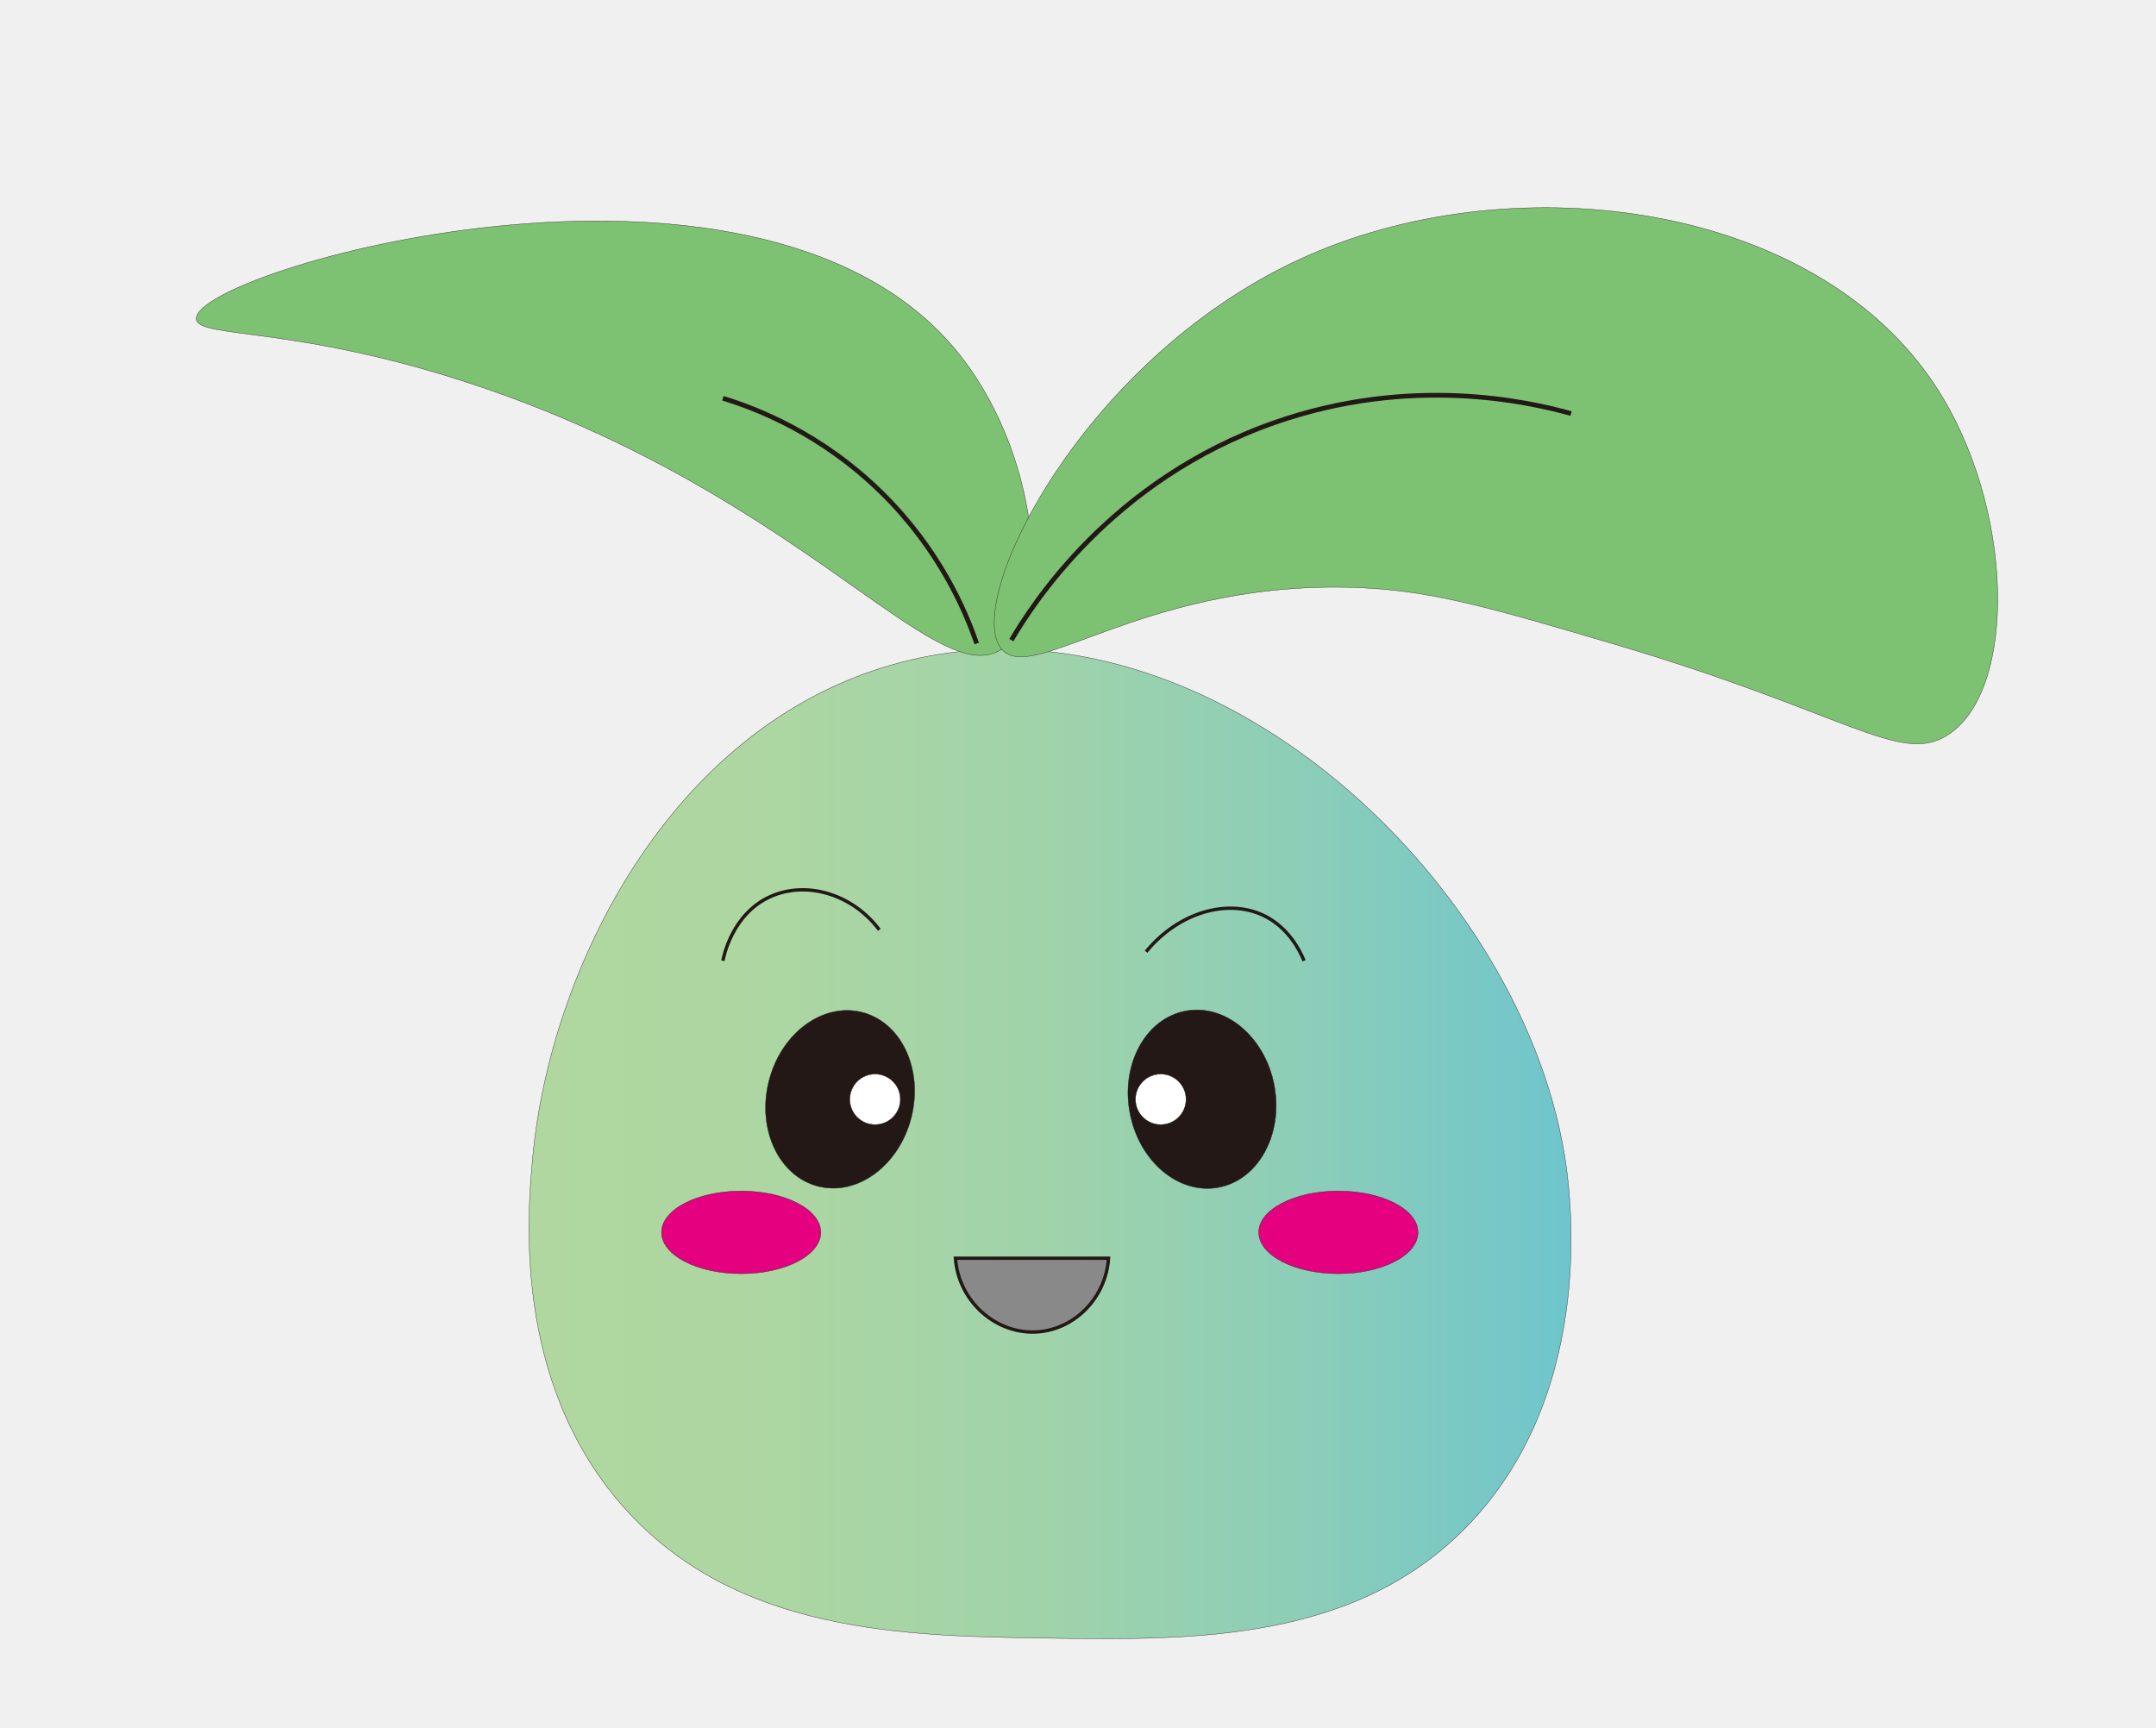
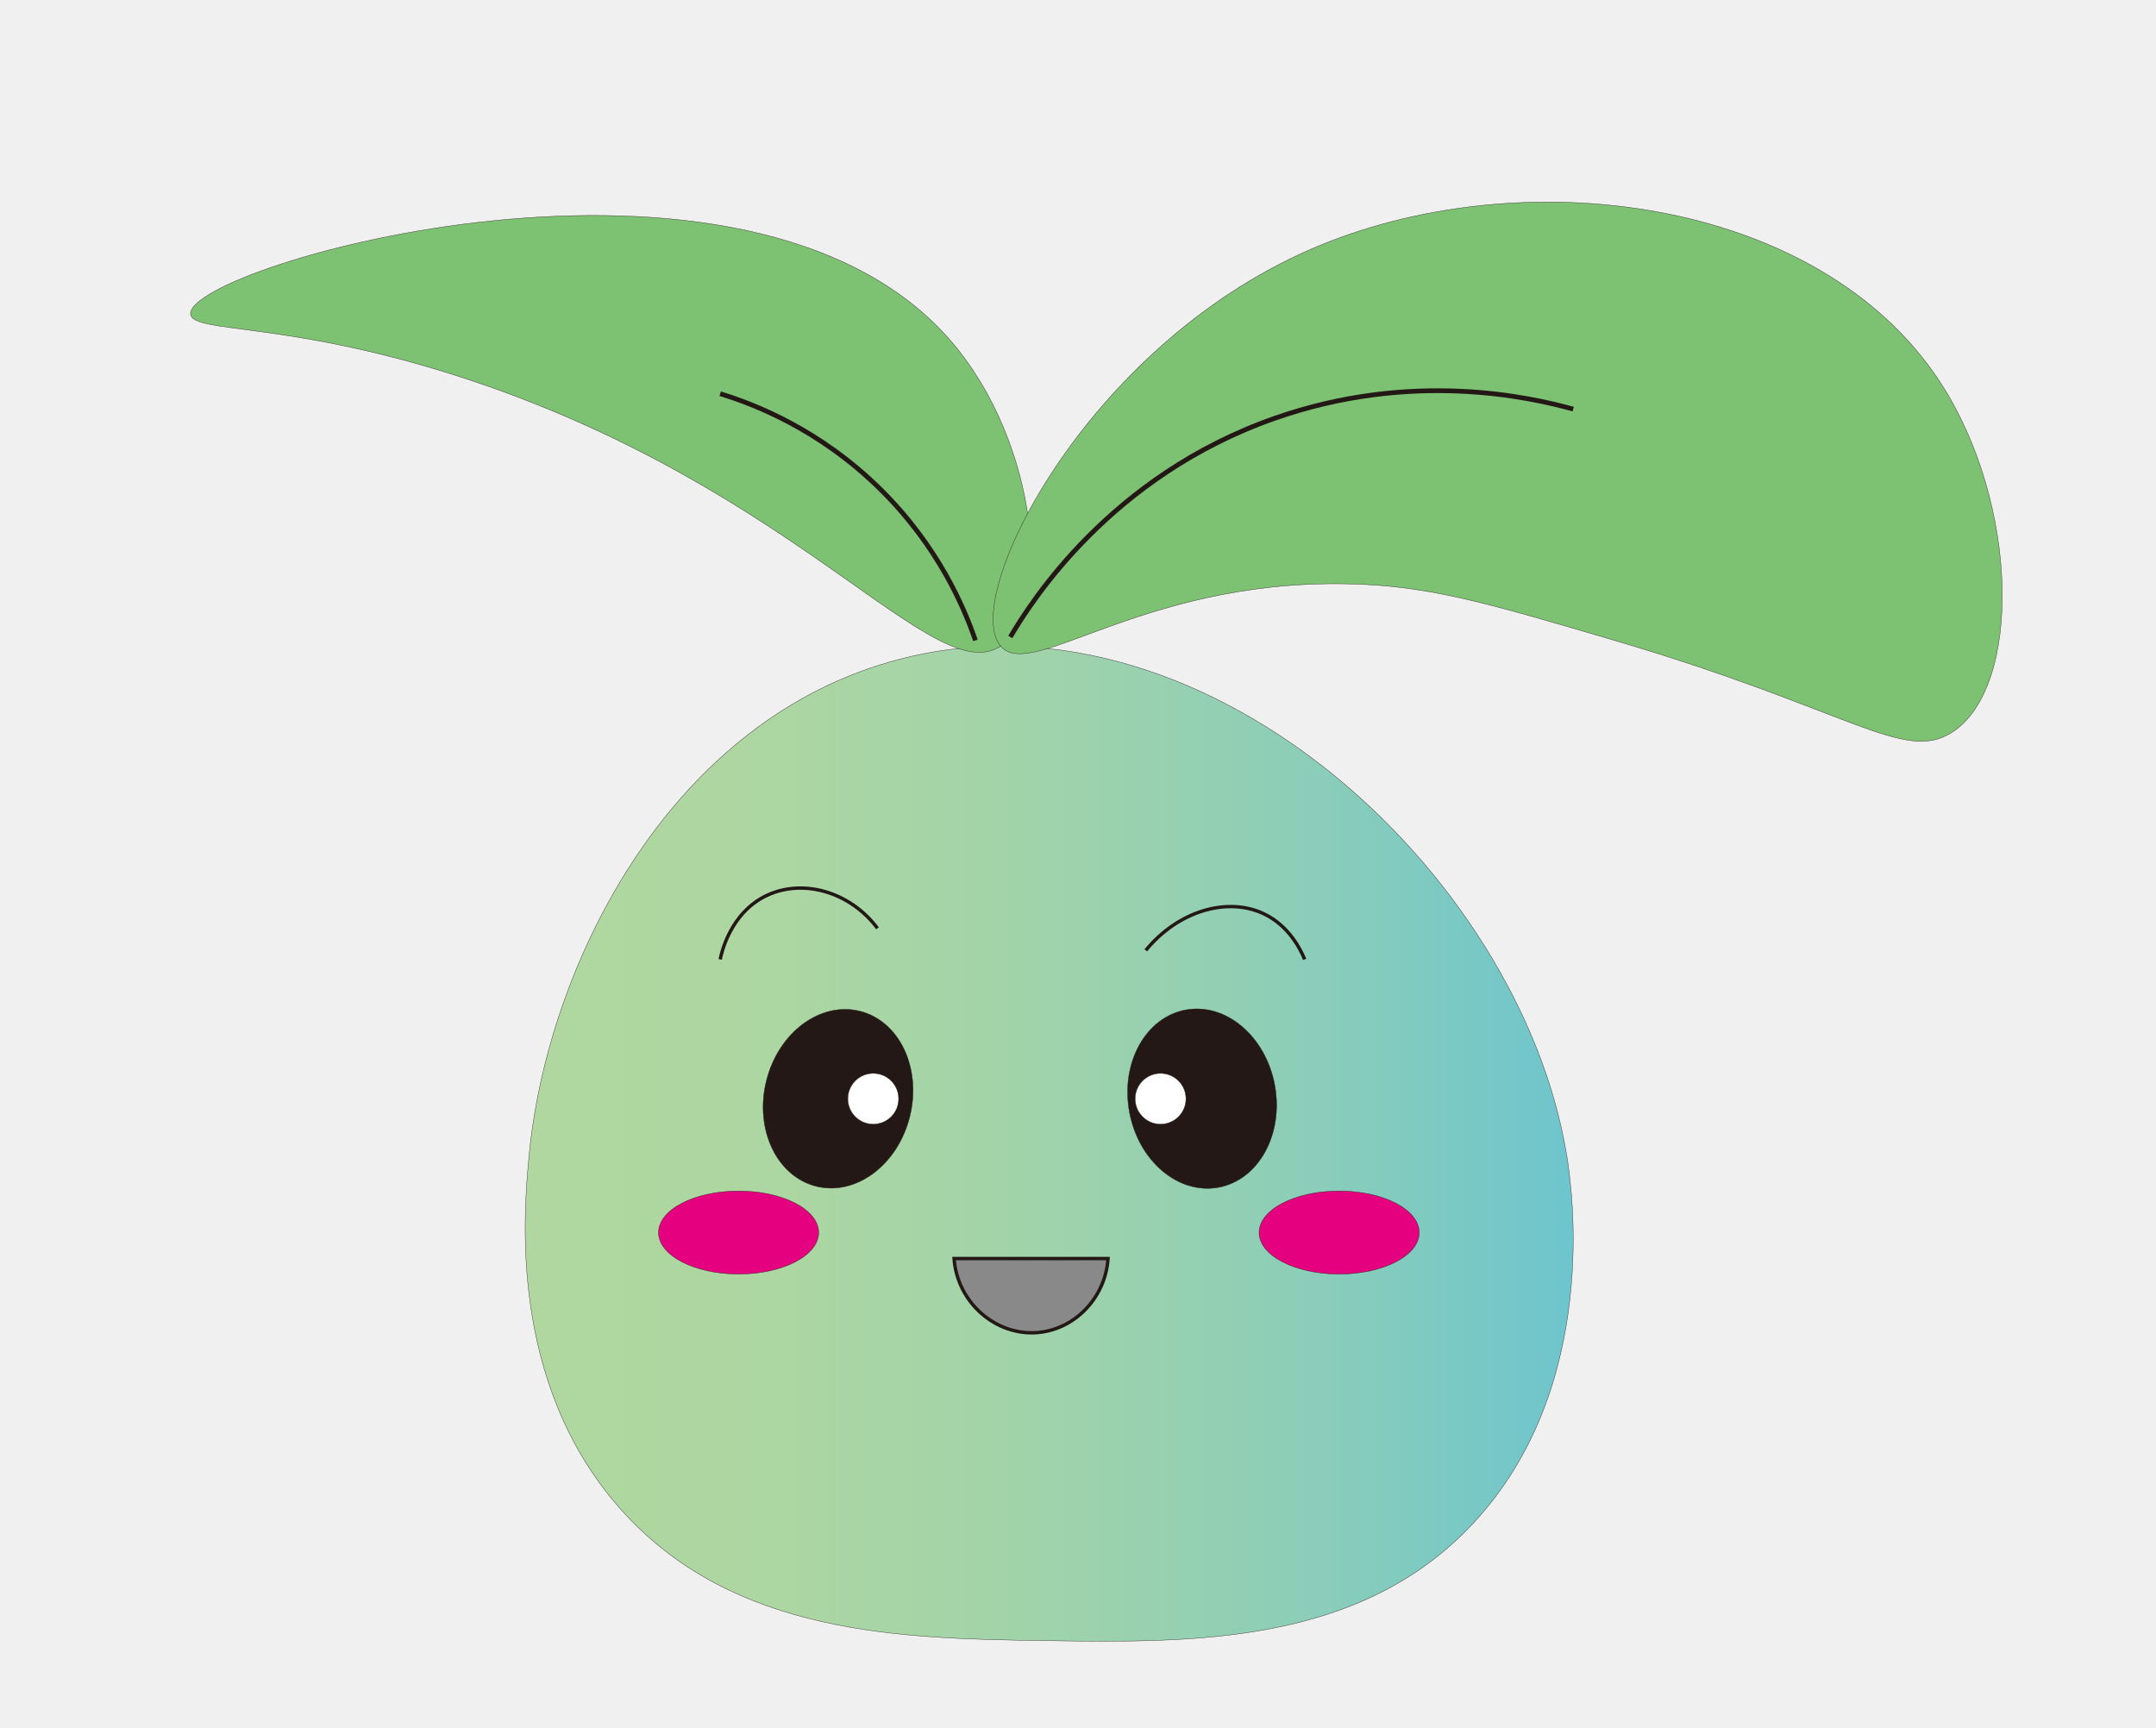
- <svg xmlns="http://www.w3.org/2000/svg" width="100%" height="100%" viewBox="0 0 6401 5129" version="1.1" xml:space="preserve" style="fill-rule:evenodd;clip-rule:evenodd;stroke-miterlimit:10;">
+ <svg xmlns="http://www.w3.org/2000/svg" width="100%" height="100%" viewBox="20 20 6365 5100" version="1.1" xml:space="preserve" style="fill-rule:evenodd;clip-rule:evenodd;stroke-miterlimit:10;">
  <path d="M4645.5,3432.5C4660.5,3524.4 4746.8,4114 4368.2,4518.9C4033.3,4877.1 3540.8,4870.3 3113.7,4864.4C2690,4858.5 2183.8,4851.5 1850.1,4473.5C1519,4098.6 1566.6,3595.3 1581.9,3432.6C1633.8,2882.8 1983.6,2162.9 2650.1,1973.5C3556.9,1715.7 4508.9,2593.7 4645.5,3432.5Z" style="fill:url(#_Linear1);fill-rule:nonzero;stroke:rgb(35,24,21);stroke-width:1px;" />
  <path d="M2828.1,1027.9C3089.1,1331.3 3126.9,1825.9 2974,1927.7C2778.7,2057.7 2384.6,1471.5 1419,1146.1C878.2,963.9 583.5,1006.8 582.6,946.1C580.6,802.5 2227.4,329.7 2828.1,1027.9Z" style="fill:rgb(125,194,115);fill-rule:nonzero;stroke:rgb(35,24,21);stroke-width:1px;" />
  <path d="M4782.6,1909.8C5484.8,2116.4 5640.8,2273.2 5782.6,2182.5C5990.1,2049.7 5982,1505.1 5746.2,1146.1C5388.6,601.6 4509.1,487.7 3891.6,755.2C3220.4,1046 2855.3,1789 2974,1927.7C3067.6,2037.1 3412.8,1712.2 4055.4,1746.1C4264,1757.2 4436.9,1808 4782.6,1909.8Z" style="fill:rgb(125,194,115);fill-rule:nonzero;stroke:rgb(35,24,21);stroke-width:1px;" />
  <g transform="matrix(0.2401,-0.9708,0.9708,0.2401,-1273.49,4901.54)">
    <ellipse cx="2493.9" cy="3264.2" rx="266.5" ry="218.2" style="fill:rgb(35,24,21);stroke:rgb(35,24,21);stroke-width:1px;" />
  </g>
  <circle cx="2598" cy="3264.3" r="75" style="fill:white;stroke:rgb(35,24,21);stroke-width:1px;" />
  <path d="M3002.7,1900.8C3064.3,1796 3299.2,1425.1 3782.6,1255.3C4187.1,1113.1 4536.3,1192.3 4664.4,1228" style="fill:none;fill-rule:nonzero;stroke:rgb(35,24,21);stroke-width:14px;" />
  <path d="M2899.7,1910.8C2866.4,1813.9 2789.8,1632.9 2618.9,1464.4C2438.7,1286.6 2245,1212.8 2146.2,1182.6" style="fill:none;fill-rule:nonzero;stroke:rgb(35,24,21);stroke-width:14px;" />
  <g transform="matrix(0.9833,-0.1819,0.1819,0.9833,-534.168,703.597)">
    <ellipse cx="3568.9" cy="3264" rx="218.2" ry="266.5" style="fill:rgb(35,24,21);stroke:rgb(35,24,21);stroke-width:1px;" />
  </g>
  <circle cx="3446.2" cy="3264.3" r="75" style="fill:white;stroke:rgb(35,24,21);stroke-width:1px;" />
  <ellipse cx="2200.5" cy="3659.3" rx="236.4" ry="122.7" style="fill:rgb(228,0,127);stroke:rgb(35,24,21);stroke-width:1px;" />
  <ellipse cx="3973.5" cy="3659.3" rx="236.4" ry="122.7" style="fill:rgb(228,0,127);stroke:rgb(35,24,21);stroke-width:1px;" />
  <path d="M2836.6,3736.1C2846.3,3867.6 2960.8,3964.3 3082.3,3954.7C3191.4,3946.1 3283.3,3853.5 3291.2,3736.1L2836.6,3736.1Z" style="fill:rgb(137,137,137);fill-rule:nonzero;stroke:rgb(35,24,21);stroke-width:10px;" />
  <path d="M3402.6,2826C3498.8,2708.7 3643.7,2667.9 3749.8,2717.5C3825.5,2752.9 3859.8,2824.1 3871.7,2852.8" style="fill:none;fill-rule:nonzero;stroke:rgb(35,24,21);stroke-width:10px;" />
  <path d="M2146.2,2852.8C2148.8,2839.1 2174.2,2714.7 2285.1,2663.3C2390.4,2614.4 2528.6,2651.9 2610.6,2760.9" style="fill:none;fill-rule:nonzero;stroke:rgb(35,24,21);stroke-width:10px;" />
  <defs>
    <linearGradient id="_Linear1" x1="0" y1="0" x2="1" y2="0" gradientUnits="userSpaceOnUse" gradientTransform="matrix(3094.07,0,0,3094.07,1570.39,3396.76)">
      <stop offset="0" style="stop-color:rgb(176,215,159);stop-opacity:1" />
      <stop offset="0.25" style="stop-color:rgb(172,214,162);stop-opacity:1" />
      <stop offset="0.49" style="stop-color:rgb(160,211,170);stop-opacity:1" />
      <stop offset="0.73" style="stop-color:rgb(141,206,183);stop-opacity:1" />
      <stop offset="0.97" style="stop-color:rgb(114,198,202);stop-opacity:1" />
      <stop offset="1" style="stop-color:rgb(109,197,205);stop-opacity:1" />
    </linearGradient>
  </defs>
</svg>
